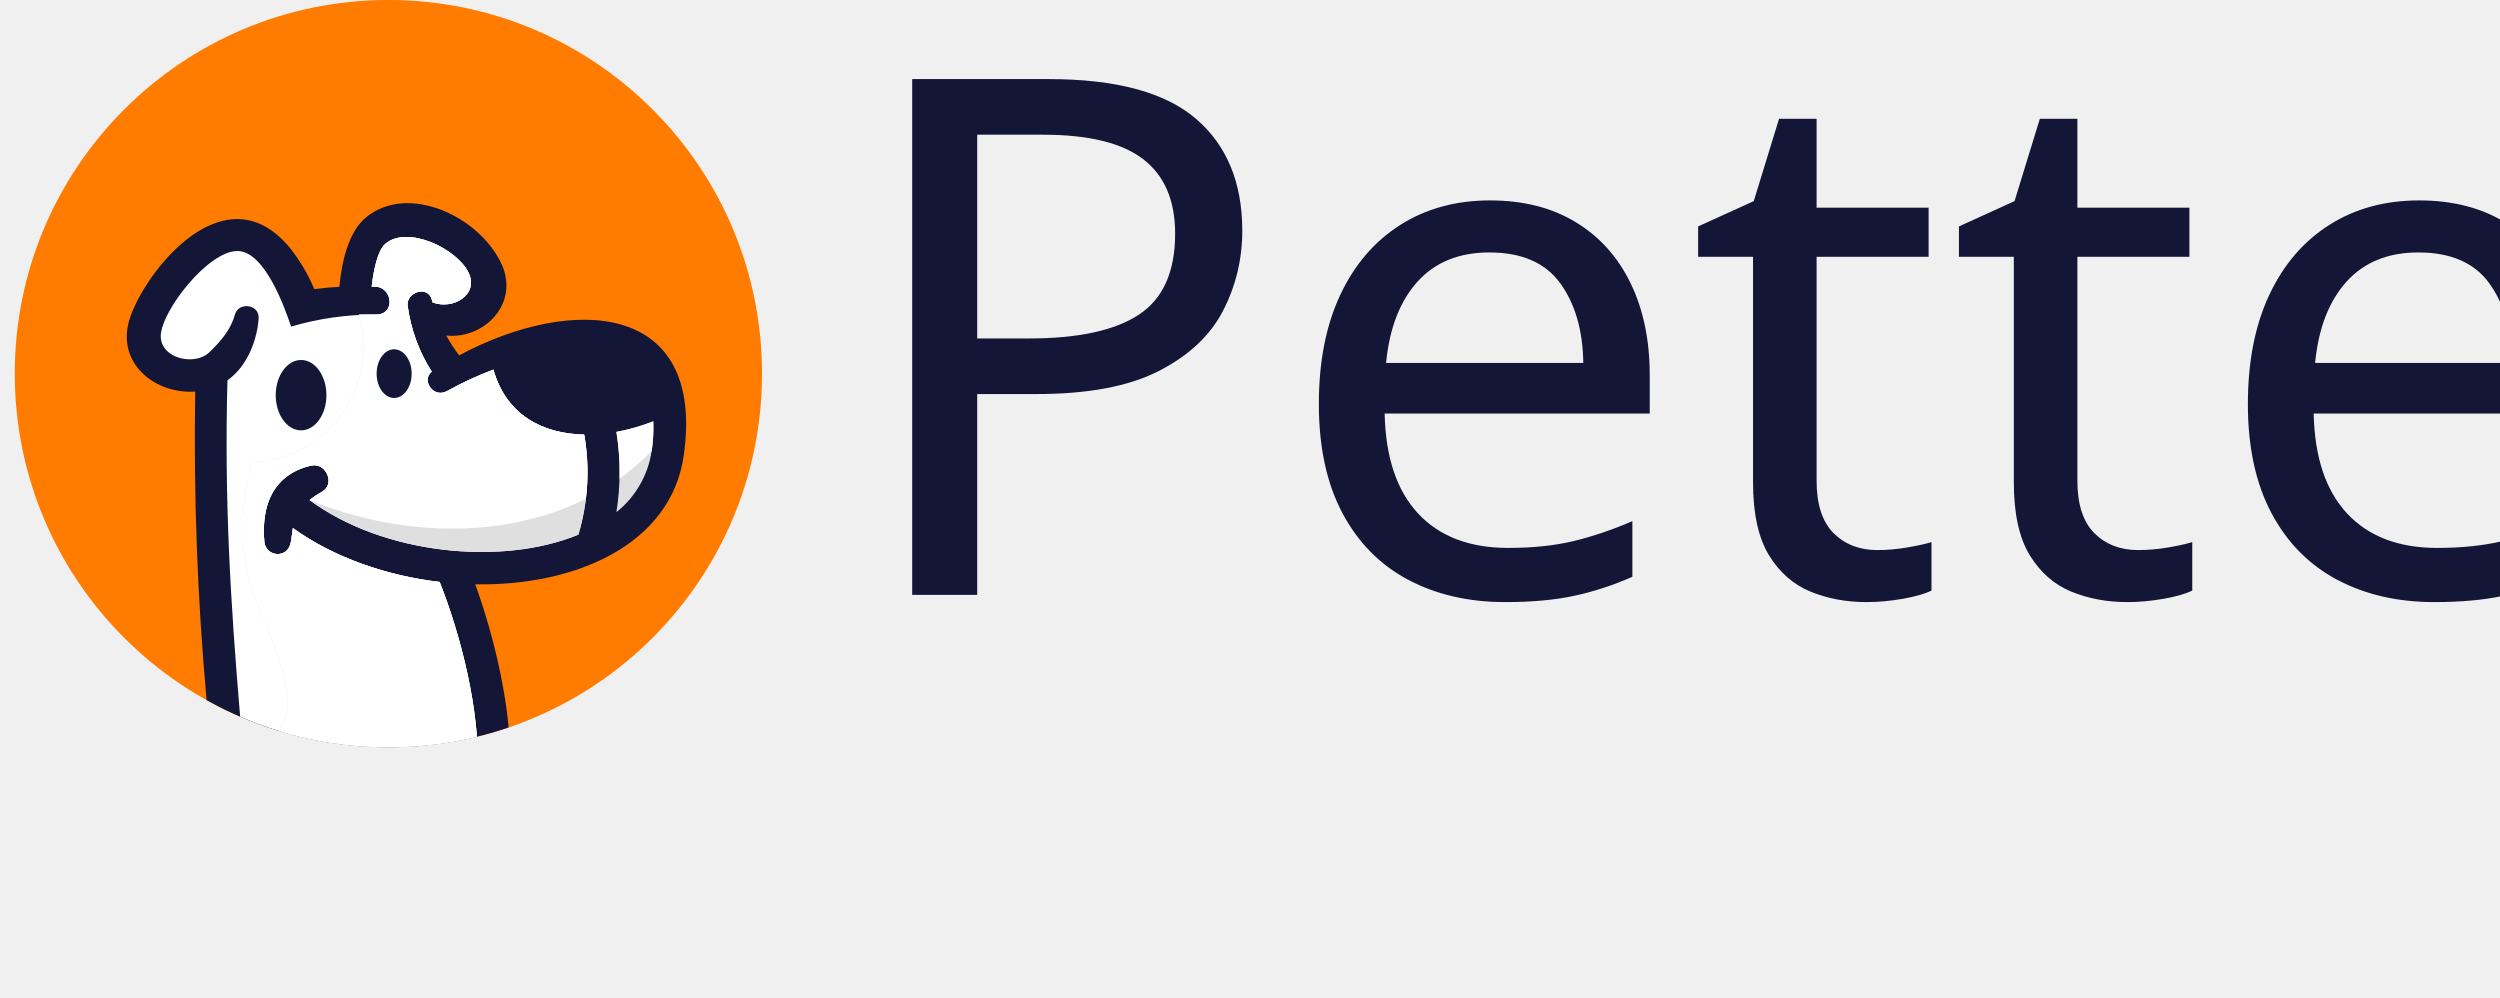
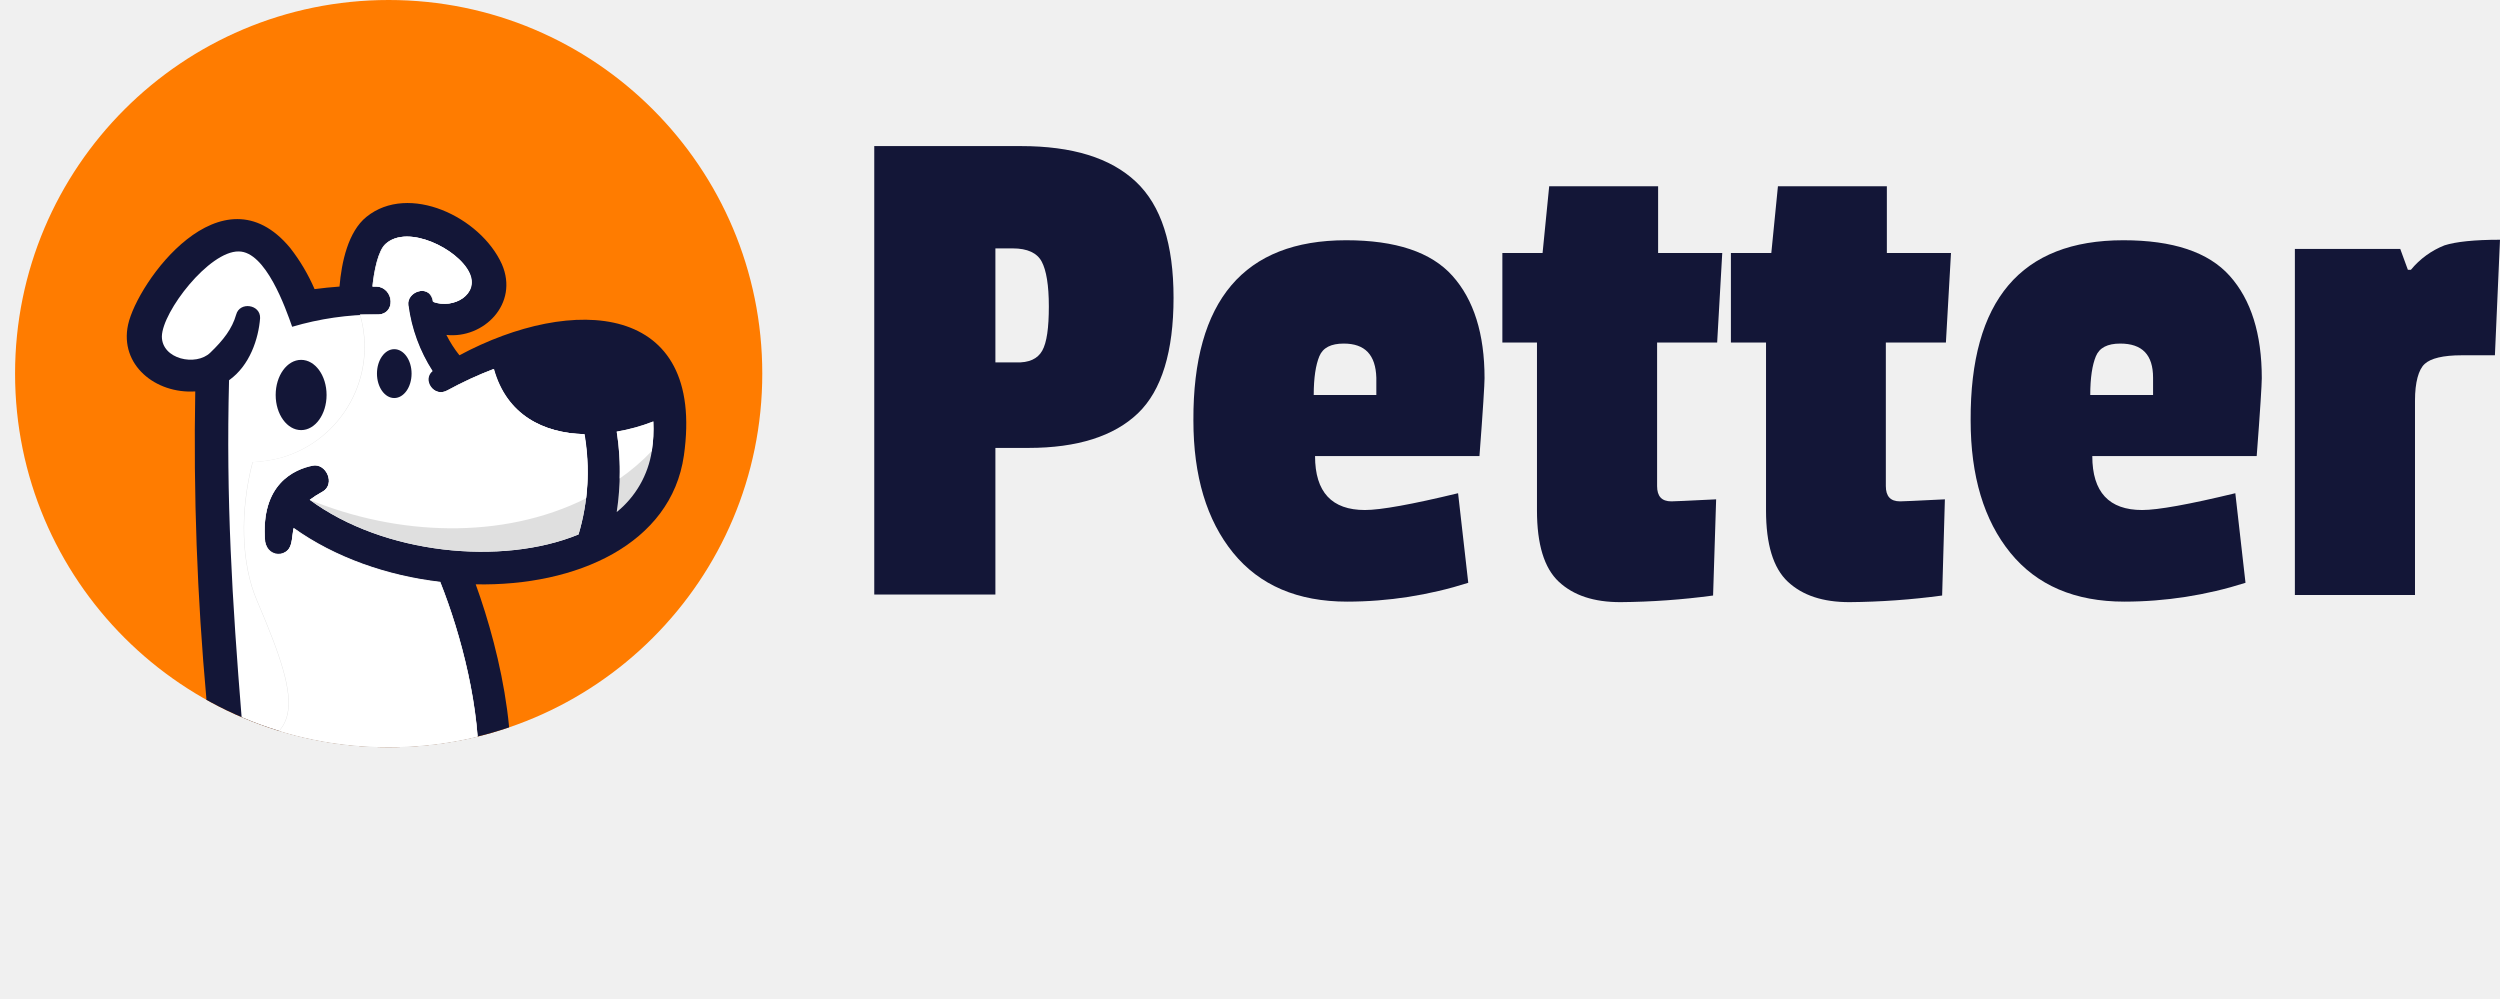
- <svg xmlns="http://www.w3.org/2000/svg" viewBox="0 0 491 195.97">
+ <svg xmlns="http://www.w3.org/2000/svg" viewBox="0 0 491.16 196.1">
  <defs>
-     <style>.cls-1{fill:none;}.cls-2{fill:#ff7c00;}.cls-3{clip-path:url(#clip-path);}.cls-4,.cls-7{fill:#131637;}.cls-5{fill:#dfdfdf;}.cls-6{fill:#fff;}.cls-7{font-size:141.88px;font-family:PassionOne-Regular, Passion One;}</style>
+     <style>.cls-1{fill:none;}.cls-2{fill:#ff7c00;}.cls-3{clip-path:url(#clip-path);}.cls-4{fill:#131637;}.cls-5{fill:#dfdfdf;}.cls-6{fill:#fff;}.cls-7{isolation:isolate;}</style>
    <clipPath id="clip-path">
-       <circle class="cls-1" cx="76.28" cy="73.38" r="73.38" />
+       <circle class="cls-1" cx="76.36" cy="73.4" r="73.4" />
    </clipPath>
  </defs>
  <g id="Layer_2" data-name="Layer 2">
-     <g id="Layer_3" data-name="Layer 3">
-       <circle class="cls-2" cx="76.28" cy="73.38" r="73.38" />
-       <g class="cls-3">
-         <path class="cls-4" d="M90.18,69.79c22.23-11.91,48.41-10.6,44.11,19.67-2.47,17.38-21.05,25.65-40.95,25.3,4.89,13.5,10,35.32,4.55,50.21.26,4.86-1.44,6.87-2.79,12.26l.54,6.37c3.13,2.27,3.62,6.76,3.16,11.21H83L82.81,196H67.42l-5.28-14.55c-5.43-.37-11.51-1.21-17.4-1.87l-3.48,1.84-.45,2.78c2.52,2.4,2.9,6.53,2.48,10.64h-16l-2-12.94c-.7.3-1.4.58-2.11.84l-.79,2.48c2.5,2.41,2.48,6.7,1.42,10.79h-16v-20.1c5.53-4.62,3.1-8.36,4.41-16.38-13.53-4.08-16-20.26-6.32-29.62a4.14,4.14,0,0,1,7,3.35c-.58,6.37.33,12.47,7.18,14.19,3.11-2.06,16.42-8.06,20.49-10a569.38,569.38,0,0,1-2.23-60.54c-7.76.49-14.88-5.19-13.19-13.11,1.79-8.44,18.43-31.35,31.82-15.08a33.73,33.73,0,0,1,4.75,8.07c1.63-.22,3.28-.37,4.93-.46.44-4.76,1.73-10.82,5.32-13.71,8.34-6.72,22.36,0,26.59,9.35C102,59.79,95,66.66,87.64,65.9a32.1,32.1,0,0,0,2.54,3.89Zm-9.64,110.5-1.41.33.18,3.94a8.29,8.29,0,0,1,2.22,2Z" />
-         <path class="cls-5" d="M121.06,84.82a49.86,49.86,0,0,1,0,15.77,18.82,18.82,0,0,0,6.92-12,31.21,31.21,0,0,0,.32-5.84A38.71,38.71,0,0,1,121.06,84.82Z" />
-         <path class="cls-6" d="M121.06,84.82a48.58,48.58,0,0,1,.62,9.16A48.35,48.35,0,0,0,128,88.57a31.21,31.21,0,0,0,.32-5.84,38.71,38.71,0,0,1-7.27,2.09Z" />
-         <path class="cls-6" d="M63.26,96.58a15.47,15.47,0,0,0-2.46,1.64c14.48,10.69,37.74,13,52.8,6.78a42.94,42.94,0,0,0,1.13-19.65c-8.1-.15-15.29-3.79-17.83-12.76a67.59,67.59,0,0,0-9.11,4.22c-2.65,1.48-5.12-2.11-3-3.82a31.92,31.92,0,0,1-4.73-12.92c-.38-2.65,4-4.18,4.77-1.15,0,.16.08.31.12.46,4,1.55,9.08-1.49,7.12-5.72C89.9,48.91,80,44.09,75.63,47.94,74.12,49.27,73.34,53.3,73,56.3l.79,0c3.4.21,3.88,5.57,0,5.48a58,58,0,0,0-16.62,2.36C55.92,60.4,52,49.35,46.65,49.3c-5.75-.06-15,11.8-15.08,16.69,0,4.52,6.73,5.89,9.5,3.24,2.6-2.49,4.29-4.66,5.07-7.45.72-2.58,4.83-2,4.66.71-.26,3.95-2,9.26-6.13,12.21-.62,23.3.56,43.16,2.54,66.58l-20.83,9.83c-14,6.6-4.07,19.05-12.26,27.6v10.89h3.75a4.49,4.49,0,0,0-1.43-3.28,1.72,1.72,0,0,1,1.32-3l.21,0,.74-4.75C23,177.16,29.92,174.51,31.65,168c.75-2.83,4.2-1.49,3.84,1.17a17.48,17.48,0,0,1-.81,3.48c8.64.25,18.26,1.79,26.92,2.4,1.07-4.66,2.1-10.3-3-18-1.42-2.16,2.45-3.47,3.55-2,5,6.73,7.18,14.31,5.36,22.7l4.3,11.86H76a2.89,2.89,0,0,0-1.79-2.91,1.7,1.7,0,0,1-.09-3.09l-1.73-7.78c4.26-2.39,8.2-6.38,9.57-10.7.71-2.22,4.14-.63,3.8,1.19a21.54,21.54,0,0,1-2.13,6.07c6.65-3.41,9.8-10,10.2-20.54.48-12.51-3.42-27.27-7.48-37.56-10.42-1.22-20.73-4.77-28.83-10.58-.37,2.07-.18,3.81-1.6,4.71a2.63,2.63,0,0,1-4-2c-1-11.52,5.91-14.32,9.33-15,2.78-.55,4.67,3.66,2,5.14Z" />
-         <path class="cls-5" d="M63.26,96.58a15.47,15.47,0,0,0-2.46,1.64c14.48,10.69,37.74,13,52.8,6.78a42.94,42.94,0,0,0,1.13-19.65c-8.1-.15-15.29-3.79-17.83-12.76a67.59,67.59,0,0,0-9.11,4.22c-2.65,1.48-5.12-2.11-3-3.82a31.92,31.92,0,0,1-4.73-12.92c-.38-2.65,4-4.18,4.77-1.15,0,.16.08.31.12.46,4,1.55,9.08-1.49,7.12-5.72C89.9,48.91,80,44.09,75.63,47.94,74.12,49.27,73.34,53.3,73,56.3l.79,0c3.4.21,3.88,5.57,0,5.48q-1.72,0-3.3,0a22.66,22.66,0,0,1-21.08,29c-2.54,9.58-2.29,19.88.89,27.3,9.2,21.47,9.47,27.9-8.64,30.12-7.14.87-11.39,2.84-15,6.19,1.2,6.46-2.6,9.67-8.54,9-.39,5.22.29,10.78-4,15.27v10.89h3.75a4.49,4.49,0,0,0-1.43-3.28,1.72,1.72,0,0,1,1.32-3l.21,0,.74-4.75C23,177.16,29.92,174.51,31.65,168c.75-2.83,4.2-1.49,3.84,1.17a17.48,17.48,0,0,1-.81,3.48c8.64.25,18.26,1.79,26.92,2.4,1.07-4.66,2.1-10.3-3-18-1.42-2.16,2.45-3.47,3.55-2,5,6.73,7.18,14.31,5.36,22.7l4.3,11.86H76a2.89,2.89,0,0,0-1.79-2.91,1.7,1.7,0,0,1-.09-3.09l-1.73-7.78c4.26-2.39,8.2-6.38,9.57-10.7.71-2.22,4.14-.63,3.8,1.19a21.54,21.54,0,0,1-2.13,6.07c6.65-3.41,9.8-10,10.2-20.54.48-12.51-3.42-27.27-7.48-37.56-10.42-1.22-20.73-4.77-28.83-10.58-.37,2.07-.18,3.81-1.6,4.71a2.63,2.63,0,0,1-4-2c-1-11.52,5.91-14.32,9.33-15,2.78-.55,4.67,3.66,2,5.14Z" />
-         <path class="cls-6" d="M63.26,96.58a15.47,15.47,0,0,0-2.46,1.64c17.13,7,37.73,8,54.26-.25a41.83,41.83,0,0,0-.32-12.62c-8.1-.15-15.29-3.79-17.83-12.76a67.58,67.58,0,0,0-9.11,4.22c-2.65,1.48-5.12-2.11-3-3.82a31.92,31.92,0,0,1-4.73-12.92c-.38-2.65,4-4.18,4.77-1.15,0,.16.08.31.12.46,4,1.55,9.08-1.49,7.12-5.72C89.9,48.91,80,44.09,75.63,47.94,74.12,49.27,73.34,53.3,73,56.3l.79,0c3.4.21,3.88,5.57,0,5.48q-1.72,0-3.3,0a22.66,22.66,0,0,1-21.08,29c-2.54,9.58-2.29,19.88.89,27.3,9.2,21.47,9.47,27.9-8.64,30.12-7.14.87-11.39,2.84-15,6.19,1.2,6.46-2.6,9.67-8.54,9-.39,5.22.29,10.78-4,15.27v10.89h3.75a4.49,4.49,0,0,0-1.43-3.28,1.72,1.72,0,0,1,1.32-3l.21,0,.74-4.75C23,177.16,29.92,174.51,31.65,168c.75-2.83,4.2-1.49,3.84,1.17,19.33,2.5,24.07-4.21,25.18-8.47a27.1,27.1,0,0,0-2-3.64c-1.42-2.16,2.45-3.47,3.55-2,5,6.73,7.18,14.31,5.36,22.7l4.3,11.86H76a2.89,2.89,0,0,0-1.79-2.91,1.7,1.7,0,0,1-.09-3.09l-1.73-7.78c4.26-2.39,8.2-6.38,9.57-10.7.71-2.22,4.14-.63,3.8,1.19a21.55,21.55,0,0,1-2.13,6.07c6.65-3.41,9.8-10,10.2-20.54.48-12.51-3.42-27.27-7.48-37.56-10.42-1.22-20.73-4.77-28.83-10.58-.37,2.07-.18,3.81-1.6,4.71a2.63,2.63,0,0,1-4-2c-1-11.52,5.91-14.32,9.33-15,2.78-.55,4.67,3.66,2,5.14Z" />
-         <ellipse class="cls-4" cx="59.13" cy="77.61" rx="4.98" ry="6.91" />
-         <ellipse class="cls-4" cx="77.41" cy="73.38" rx="3.44" ry="4.78" />
+     <g id="Layer_1-2" data-name="Layer 1">
+       <g id="Layer_2-2" data-name="Layer 2">
+         <g id="Layer_3" data-name="Layer 3">
+           <circle class="cls-2" cx="76.36" cy="73.4" r="73.4" />
+           <g class="cls-3">
+             <path class="cls-4" d="M90.26,69.8c22.2-11.9,48.4-10.6,44.1,19.7-2.5,17.4-21.1,25.7-40.9,25.3,4.9,13.5,10,35.3,4.6,50.2.3,4.9-1.4,6.9-2.8,12.3l.5,6.4c3.1,2.3,3.6,6.8,3.2,11.2H83.06l-.2,1.2H67.46l-5.3-14.6c-5.4-.4-11.5-1.2-17.4-1.9l-3.5,1.8-.5,2.8c2.5,2.4,2.9,6.5,2.5,10.6h-16l-2-12.9a18,18,0,0,1-2.1.8l-.8,2.5c2.5,2.4,2.5,6.7,1.4,10.8h-16V175.9c5.5-4.6,3.1-8.4,4.4-16.4-13.5-4.1-16-20.3-6.3-29.6a4.23,4.23,0,0,1,5.9.1,4,4,0,0,1,1.1,3.2c-.6,6.4.3,12.5,7.2,14.2,3.1-2.1,16.4-8.1,20.5-10a555.18,555.18,0,0,1-2.2-60.5c-7.8.5-14.9-5.2-13.2-13.1C27,55.4,43.56,32.5,57,48.7a36.81,36.81,0,0,1,4.8,8.1c1.6-.2,3.3-.4,4.9-.5.4-4.8,1.7-10.8,5.3-13.7,8.3-6.7,22.4,0,26.6,9.3,3.4,7.8-3.6,14.7-10.9,13.9A23,23,0,0,0,90.26,69.8Zm-9.7,110.5-1.4.3.2,3.9a7,7,0,0,1,2.2,2Z" />
+             <path class="cls-5" d="M121.16,84.8a52.31,52.31,0,0,1,0,15.8,19.17,19.17,0,0,0,6.9-12,28.22,28.22,0,0,0,.3-5.8A36.7,36.7,0,0,1,121.16,84.8Z" />
+             <path class="cls-6" d="M121.16,84.8a46.93,46.93,0,0,1,.6,9.2,40.8,40.8,0,0,0,6.3-5.4,28.22,28.22,0,0,0,.3-5.8,36.7,36.7,0,0,1-7.2,2Z" />
+             <path class="cls-6" d="M63.36,96.6a21.28,21.28,0,0,0-2.5,1.6c14.5,10.7,37.7,13,52.8,6.8a42.36,42.36,0,0,0,1.1-19.7c-8.1-.2-15.3-3.8-17.8-12.8a75,75,0,0,0-9.1,4.2c-2.7,1.5-5.1-2.1-3-3.8A31.41,31.41,0,0,1,80.16,60c-.4-2.7,4-4.2,4.8-1.2,0,.2.1.3.1.5,4,1.5,9.1-1.5,7.1-5.7-2.2-4.7-12.1-9.6-16.4-5.7-1.5,1.3-2.3,5.4-2.6,8.4H74c3.4.2,3.9,5.6,0,5.5a58.47,58.47,0,0,0-16.6,2.4c-1.3-3.7-5.2-14.8-10.5-14.8-5.8-.1-15,11.8-15.1,16.7,0,4.5,6.7,5.9,9.5,3.2,2.6-2.5,4.3-4.7,5.1-7.5.7-2.6,4.8-2,4.7.7-.3,4-2,9.3-6.1,12.2-.6,23.3.6,43.2,2.5,66.6l-20.8,9.8c-14,6.6-4.1,19.1-12.3,27.6v10.9h3.8a4.71,4.71,0,0,0-1.4-3.3,1.73,1.73,0,0,1-.2-2.4,2,2,0,0,1,1.5-.6h0l.7-4.8c4.3-1.4,11.2-4.1,12.9-10.6.8-2.8,4.2-1.5,3.8,1.2a19.82,19.82,0,0,1-.8,3.5c8.6.3,18.3,1.8,26.9,2.4,1.1-4.7,2.1-10.3-3-18-1.4-2.2,2.5-3.5,3.5-2,5,6.7,7.2,14.3,5.4,22.7l4.3,11.9h4.3a2.83,2.83,0,0,0-1.8-2.9,1.64,1.64,0,0,1-.9-2.2,1.76,1.76,0,0,1,.8-.9l-1.7-7.8c4.3-2.4,8.2-6.4,9.6-10.7.7-2.2,4.1-.6,3.8,1.2a22.06,22.06,0,0,1-2.1,6.1c6.7-3.4,9.8-10,10.2-20.5.5-12.5-3.4-27.3-7.5-37.6-10.4-1.2-20.7-4.8-28.8-10.6-.4,2.1-.2,3.8-1.6,4.7a2.53,2.53,0,0,1-3.6-.9,3.58,3.58,0,0,1-.4-1.1c-1-11.5,5.9-14.3,9.3-15,2.7-.5,4.6,3.7,2,5.2Z" />
+             <path class="cls-5" d="M63.36,96.6a21.28,21.28,0,0,0-2.5,1.6c14.5,10.7,37.7,13,52.8,6.8a42.36,42.36,0,0,0,1.1-19.7c-8.1-.2-15.3-3.8-17.8-12.8a75,75,0,0,0-9.1,4.2c-2.7,1.5-5.1-2.1-3-3.8A31.41,31.41,0,0,1,80.16,60c-.4-2.7,4-4.2,4.8-1.2,0,.2.1.3.1.5,4,1.5,9.1-1.5,7.1-5.7-2.2-4.7-12.1-9.6-16.4-5.7-1.5,1.3-2.3,5.4-2.6,8.4H74c3.4.2,3.9,5.6,0,5.5h-3.3a22.68,22.68,0,0,1-15.4,28.1,27.1,27.1,0,0,1-5.7.9c-2.5,9.6-2.3,19.9.9,27.3,9.2,21.5,9.5,27.9-8.6,30.1-7.1.9-11.4,2.8-15,6.2,1.2,6.5-2.6,9.7-8.5,9-.4,5.2.3,10.8-4,15.3v10.9h3.8a4.71,4.71,0,0,0-1.4-3.3,1.73,1.73,0,0,1-.2-2.4,2,2,0,0,1,1.5-.6h0l.7-4.8c4.3-1.4,11.2-4,12.9-10.5.8-2.8,4.2-1.5,3.8,1.2a19.82,19.82,0,0,1-.8,3.5c8.6.3,18.3,1.8,26.9,2.4,1.1-4.7,2.1-10.3-3-18-1.4-2.2,2.5-3.5,3.5-2,5,6.7,7.2,14.3,5.4,22.7l4.3,11.9h4.3a2.83,2.83,0,0,0-1.8-2.9,1.64,1.64,0,0,1-.9-2.2,1.76,1.76,0,0,1,.8-.9l-1.7-7.8c4.3-2.4,8.2-6.4,9.6-10.7.7-2.2,4.1-.6,3.8,1.2a22.06,22.06,0,0,1-2.1,6.1c6.7-3.4,9.8-10,10.2-20.5.5-12.5-3.4-27.3-7.5-37.6-10.4-1.2-20.7-4.8-28.8-10.6-.4,2.1-.2,3.8-1.6,4.7a2.53,2.53,0,0,1-3.6-.9,3.58,3.58,0,0,1-.4-1.1c-1-11.5,5.9-14.3,9.3-15,2.7-.6,4.6,3.6,2,5.1Z" />
+             <path class="cls-6" d="M63.36,96.6a21.28,21.28,0,0,0-2.5,1.6c17.1,7,37.7,8,54.3-.3a44.27,44.27,0,0,0-.3-12.6c-8.1-.2-15.3-3.8-17.8-12.8A75,75,0,0,0,88,76.7c-2.7,1.5-5.1-2.1-3-3.8A31.41,31.41,0,0,1,80.26,60c-.4-2.7,4-4.2,4.8-1.2,0,.2.1.3.1.5,4,1.5,9.1-1.5,7.1-5.7-2.2-4.7-12.1-9.6-16.4-5.7-1.5,1.3-2.3,5.4-2.6,8.4h.8c3.4.2,3.9,5.6,0,5.5h-3.3a22.68,22.68,0,0,1-15.4,28.1,27.1,27.1,0,0,1-5.7.9c-2.5,9.6-2.3,19.9.9,27.3,9.2,21.5,9.5,27.9-8.6,30.1-7.1.9-11.4,2.8-15,6.2,1.2,6.5-2.6,9.7-8.5,9-.4,5.2.3,10.8-4,15.3v10.9h3.8a4.71,4.71,0,0,0-1.4-3.3,1.73,1.73,0,0,1-.2-2.4,2,2,0,0,1,1.5-.6h-.1l.7-4.8c4.3-1.4,11.2-4,12.9-10.5.8-2.8,4.2-1.5,3.8,1.2,19.3,2.5,24.1-4.2,25.2-8.5a20.83,20.83,0,0,0-2-3.6c-1.4-2.2,2.5-3.5,3.5-2,5,6.7,7.2,14.3,5.4,22.7l4.3,11.9h4.2a2.83,2.83,0,0,0-1.8-2.9,1.64,1.64,0,0,1-.9-2.2,1.76,1.76,0,0,1,.8-.9l-1.7-7.8c4.3-2.4,8.2-6.4,9.6-10.7.7-2.2,4.1-.6,3.8,1.2a22.06,22.06,0,0,1-2.1,6.1c6.7-3.4,9.8-10,10.2-20.5.5-12.5-3.4-27.3-7.5-37.6-10.4-1.2-20.7-4.8-28.8-10.6-.4,2.1-.2,3.8-1.6,4.7a2.53,2.53,0,0,1-3.6-.9,3.58,3.58,0,0,1-.4-1.1c-1-11.5,5.9-14.3,9.3-15,2.7-.6,4.6,3.6,2,5.1Z" />
+             <ellipse class="cls-4" cx="59.16" cy="77.6" rx="5" ry="6.9" />
+             <ellipse class="cls-4" cx="77.46" cy="73.4" rx="3.4" ry="4.8" />
+           </g>
+           <g class="cls-7">
+             <path class="cls-4" d="M202.06,88h-6.5v28.8h-23.8V28.7h28.8c10.1,0,17.6,2.3,22.6,7s7.4,12.3,7.4,22.8-2.3,18.2-7,22.7S211.66,88,202.06,88Zm2.7-19.1c.9-1.6,1.3-4.5,1.3-8.7s-.5-7.1-1.4-8.8-2.8-2.6-5.7-2.6h-3.4V71.2h4C202.16,71.3,203.86,70.5,204.76,68.9Z" />
+             <path class="cls-4" d="M264.46,47.2c9.7,0,16.7,2.3,20.9,7s6.3,11.4,6.3,20.1c0,1.1-.3,6.2-1,15.3h-32.3c0,7.1,3.3,10.6,9.8,10.6q4.65,0,18.3-3.3l2,17.6a78.73,78.73,0,0,1-23.8,3.7c-9.7,0-17.2-3.2-22.4-9.6s-7.8-15.1-7.8-26C234.36,59,244.46,47.2,264.46,47.2ZM264,67.5c-2.5,0-4.1.8-4.8,2.5s-1.1,4.2-1.1,7.6h12.3V74.2C270.26,69.7,268.16,67.5,264,67.5Z" />
+             <path class="cls-4" d="M336.56,117a144.77,144.77,0,0,1-18.2,1.3c-5.2,0-9.2-1.3-12.1-4s-4.3-7.4-4.3-14v-33h-6.8V49.7h7.9l1.3-13.1h21.4V49.7h12.6l-1,17.6h-11.8V95.5c0,2,.9,3,2.8,3,.2,0,3.1-.1,8.8-.4Z" />
+             <path class="cls-4" d="M381.56,117a144.77,144.77,0,0,1-18.2,1.3c-5.2,0-9.2-1.3-12.1-4s-4.3-7.4-4.3-14v-33h-6.9V49.7H348l1.3-13.1h21.4V49.7h12.6l-1,17.6h-11.8V95.5c0,2,.9,3,2.8,3,.2,0,3.1-.1,8.8-.4Z" />
+             <path class="cls-4" d="M417.16,47.2c9.7,0,16.7,2.3,20.9,7s6.3,11.4,6.3,20.1c0,1.1-.3,6.2-1,15.3h-32.3c0,7.1,3.3,10.6,9.8,10.6q4.65,0,18.3-3.3l2,17.6a78.73,78.73,0,0,1-23.8,3.7c-9.7,0-17.2-3.2-22.4-9.6s-7.8-15.1-7.8-26Q387,47.2,417.16,47.2Zm-.6,20.3c-2.5,0-4.1.8-4.8,2.5s-1.1,4.2-1.1,7.6H423V74.2C423,69.7,420.86,67.5,416.56,67.5Z" />
+             <path class="cls-4" d="M474.46,78.7v38.2h-23.6v-68h20.7l1.5,4.1h.6a16.27,16.27,0,0,1,6.6-4.8c2.2-.7,5.8-1.1,10.9-1.1l-1,22.7h-6.5c-3.7,0-6.1.6-7.3,1.7S474.46,75.1,474.46,78.7Z" />
+           </g>
+         </g>
      </g>
-       <text class="cls-7" transform="translate(165.39 116.83)">Petter</text>
    </g>
  </g>
</svg>
